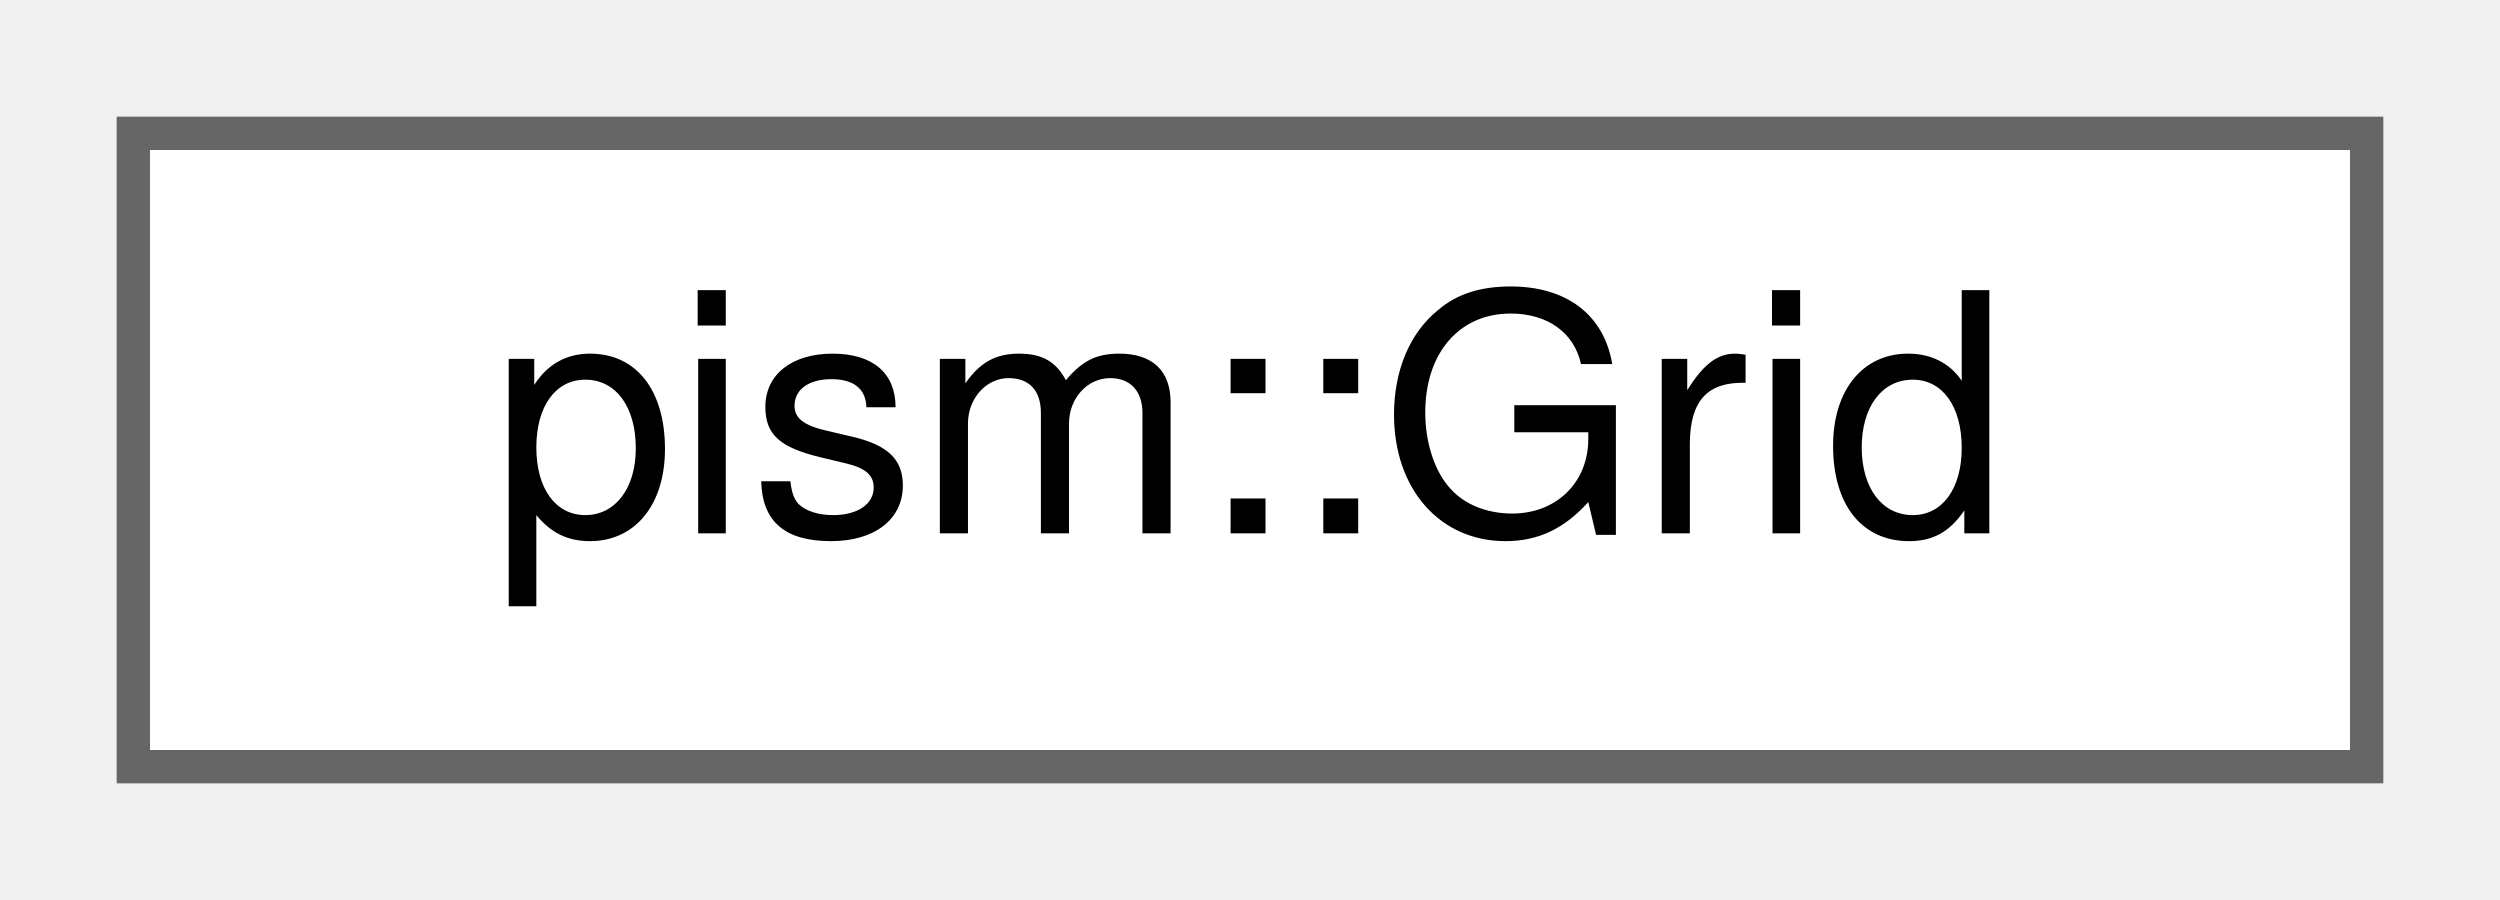
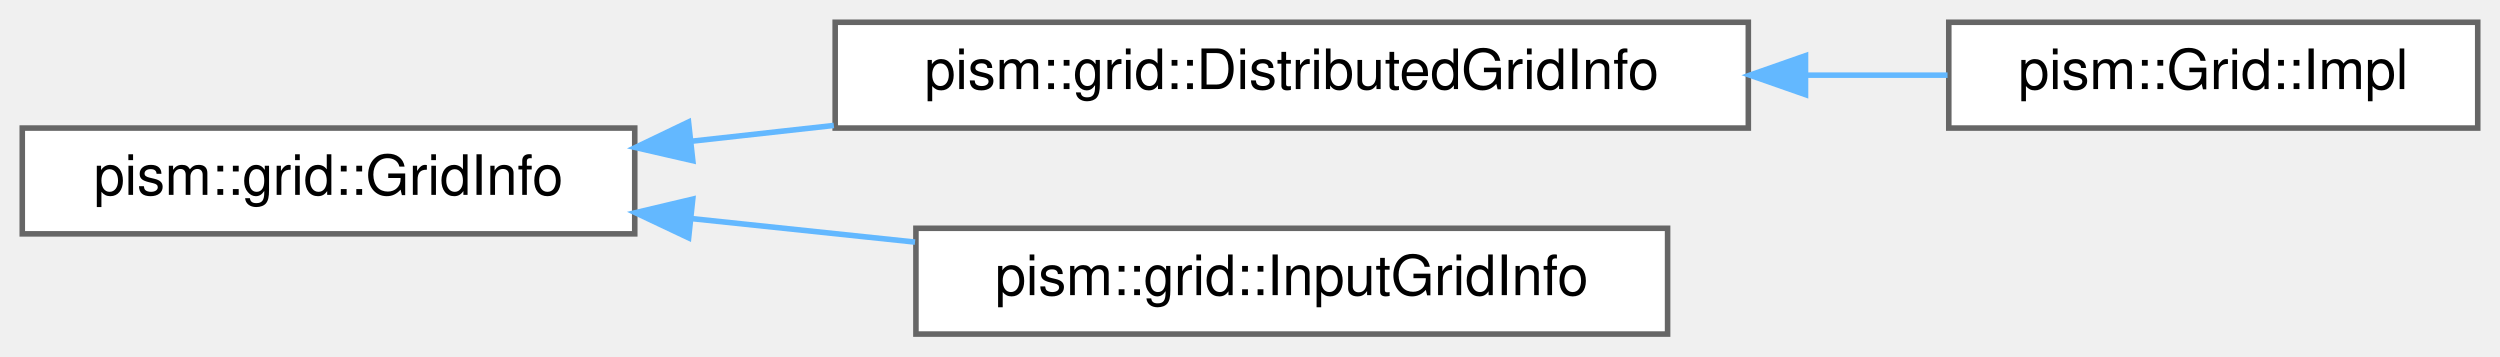
- <svg xmlns="http://www.w3.org/2000/svg" xmlns:xlink="http://www.w3.org/1999/xlink" width="75pt" height="27pt" viewBox="0.00 0.00 75.00 27.00">
-   <g id="graph0" class="graph" transform="scale(1 1) rotate(0) translate(4 23)">
+ <svg xmlns="http://www.w3.org/2000/svg" xmlns:xlink="http://www.w3.org/1999/xlink" width="449pt" height="64pt" viewBox="0.00 0.00 449.00 64.00">
+   <g id="graph0" class="graph" transform="scale(1 1) rotate(0) translate(4 60)">
    <g id="Node000000" class="node">
      <g id="a_Node000000">
-         <a xlink:href="classpism_1_1Grid.html" target="_top" xlink:title="Describes the PISM grid and the distribution of data across processors.">
-           <polygon fill="white" stroke="#666666" points="67,-19 0,-19 0,0 67,0 67,-19" />
-           <text text-anchor="middle" x="33.5" y="-7" font-family="Helvetica,sans-Serif" font-size="10.00">pism::Grid</text>
+         <a xlink:href="classpism_1_1grid_1_1GridInfo.html" target="_top" xlink:title=" ">
+           <polygon fill="white" stroke="#666666" points="110,-37 0,-37 0,-18 110,-18 110,-37" />
+           <text text-anchor="middle" x="55" y="-25" font-family="Helvetica,sans-Serif" font-size="10.00">pism::grid::GridInfo</text>
+         </a>
+       </g>
+     </g>
+     <g id="Node000001" class="node">
+       <g id="a_Node000001">
+         <a xlink:href="classpism_1_1grid_1_1DistributedGridInfo.html" target="_top" xlink:title=" ">
+           <polygon fill="white" stroke="#666666" points="310,-56 146,-56 146,-37 310,-37 310,-56" />
+           <text text-anchor="middle" x="228" y="-44" font-family="Helvetica,sans-Serif" font-size="10.00">pism::grid::DistributedGridInfo</text>
+         </a>
+       </g>
+     </g>
+     <g id="edge305_Node000000_Node000001" class="edge">
+       <g id="a_edge305_Node000000_Node000001">
+         <a xlink:title=" ">
+           <path fill="none" stroke="#63b8ff" d="M120.14,-34.63C128.5,-35.56 137.16,-36.52 145.76,-37.47" />
+           <polygon fill="#63b8ff" stroke="#63b8ff" points="120.43,-31.14 110.11,-33.51 119.66,-38.09 120.43,-31.14" />
+         </a>
+       </g>
+     </g>
+     <g id="Node000003" class="node">
+       <g id="a_Node000003">
+         <a xlink:href="classpism_1_1grid_1_1InputGridInfo.html" target="_top" xlink:title=" ">
+           <polygon fill="white" stroke="#666666" points="295.5,-19 160.5,-19 160.5,0 295.5,0 295.5,-19" />
+           <text text-anchor="middle" x="228" y="-7" font-family="Helvetica,sans-Serif" font-size="10.00">pism::grid::InputGridInfo</text>
+         </a>
+       </g>
+     </g>
+     <g id="edge307_Node000000_Node000003" class="edge">
+       <g id="a_edge307_Node000000_Node000003">
+         <a xlink:title=" ">
+           <path fill="none" stroke="#63b8ff" d="M120.4,-20.72C133.45,-19.35 147.21,-17.9 160.34,-16.52" />
+           <polygon fill="#63b8ff" stroke="#63b8ff" points="119.68,-17.28 110.11,-21.8 120.42,-24.24 119.68,-17.28" />
+         </a>
+       </g>
+     </g>
+     <g id="Node000002" class="node">
+       <g id="a_Node000002">
+         <a xlink:href="structpism_1_1Grid_1_1Impl.html" target="_top" xlink:title="Internal structures of Grid.">
+           <polygon fill="white" stroke="#666666" points="441,-56 346,-56 346,-37 441,-37 441,-56" />
+           <text text-anchor="middle" x="393.5" y="-44" font-family="Helvetica,sans-Serif" font-size="10.00">pism::Grid::Impl</text>
+         </a>
+       </g>
+     </g>
+     <g id="edge306_Node000001_Node000002" class="edge">
+       <g id="a_edge306_Node000001_Node000002">
+         <a xlink:title=" ">
+           <path fill="none" stroke="#63b8ff" d="M320.53,-46.5C329.23,-46.5 337.78,-46.5 345.78,-46.5" />
+           <polygon fill="#63b8ff" stroke="#63b8ff" points="320.27,-43 310.27,-46.5 320.27,-50 320.27,-43" />
        </a>
      </g>
    </g>
  </g>
</svg>
